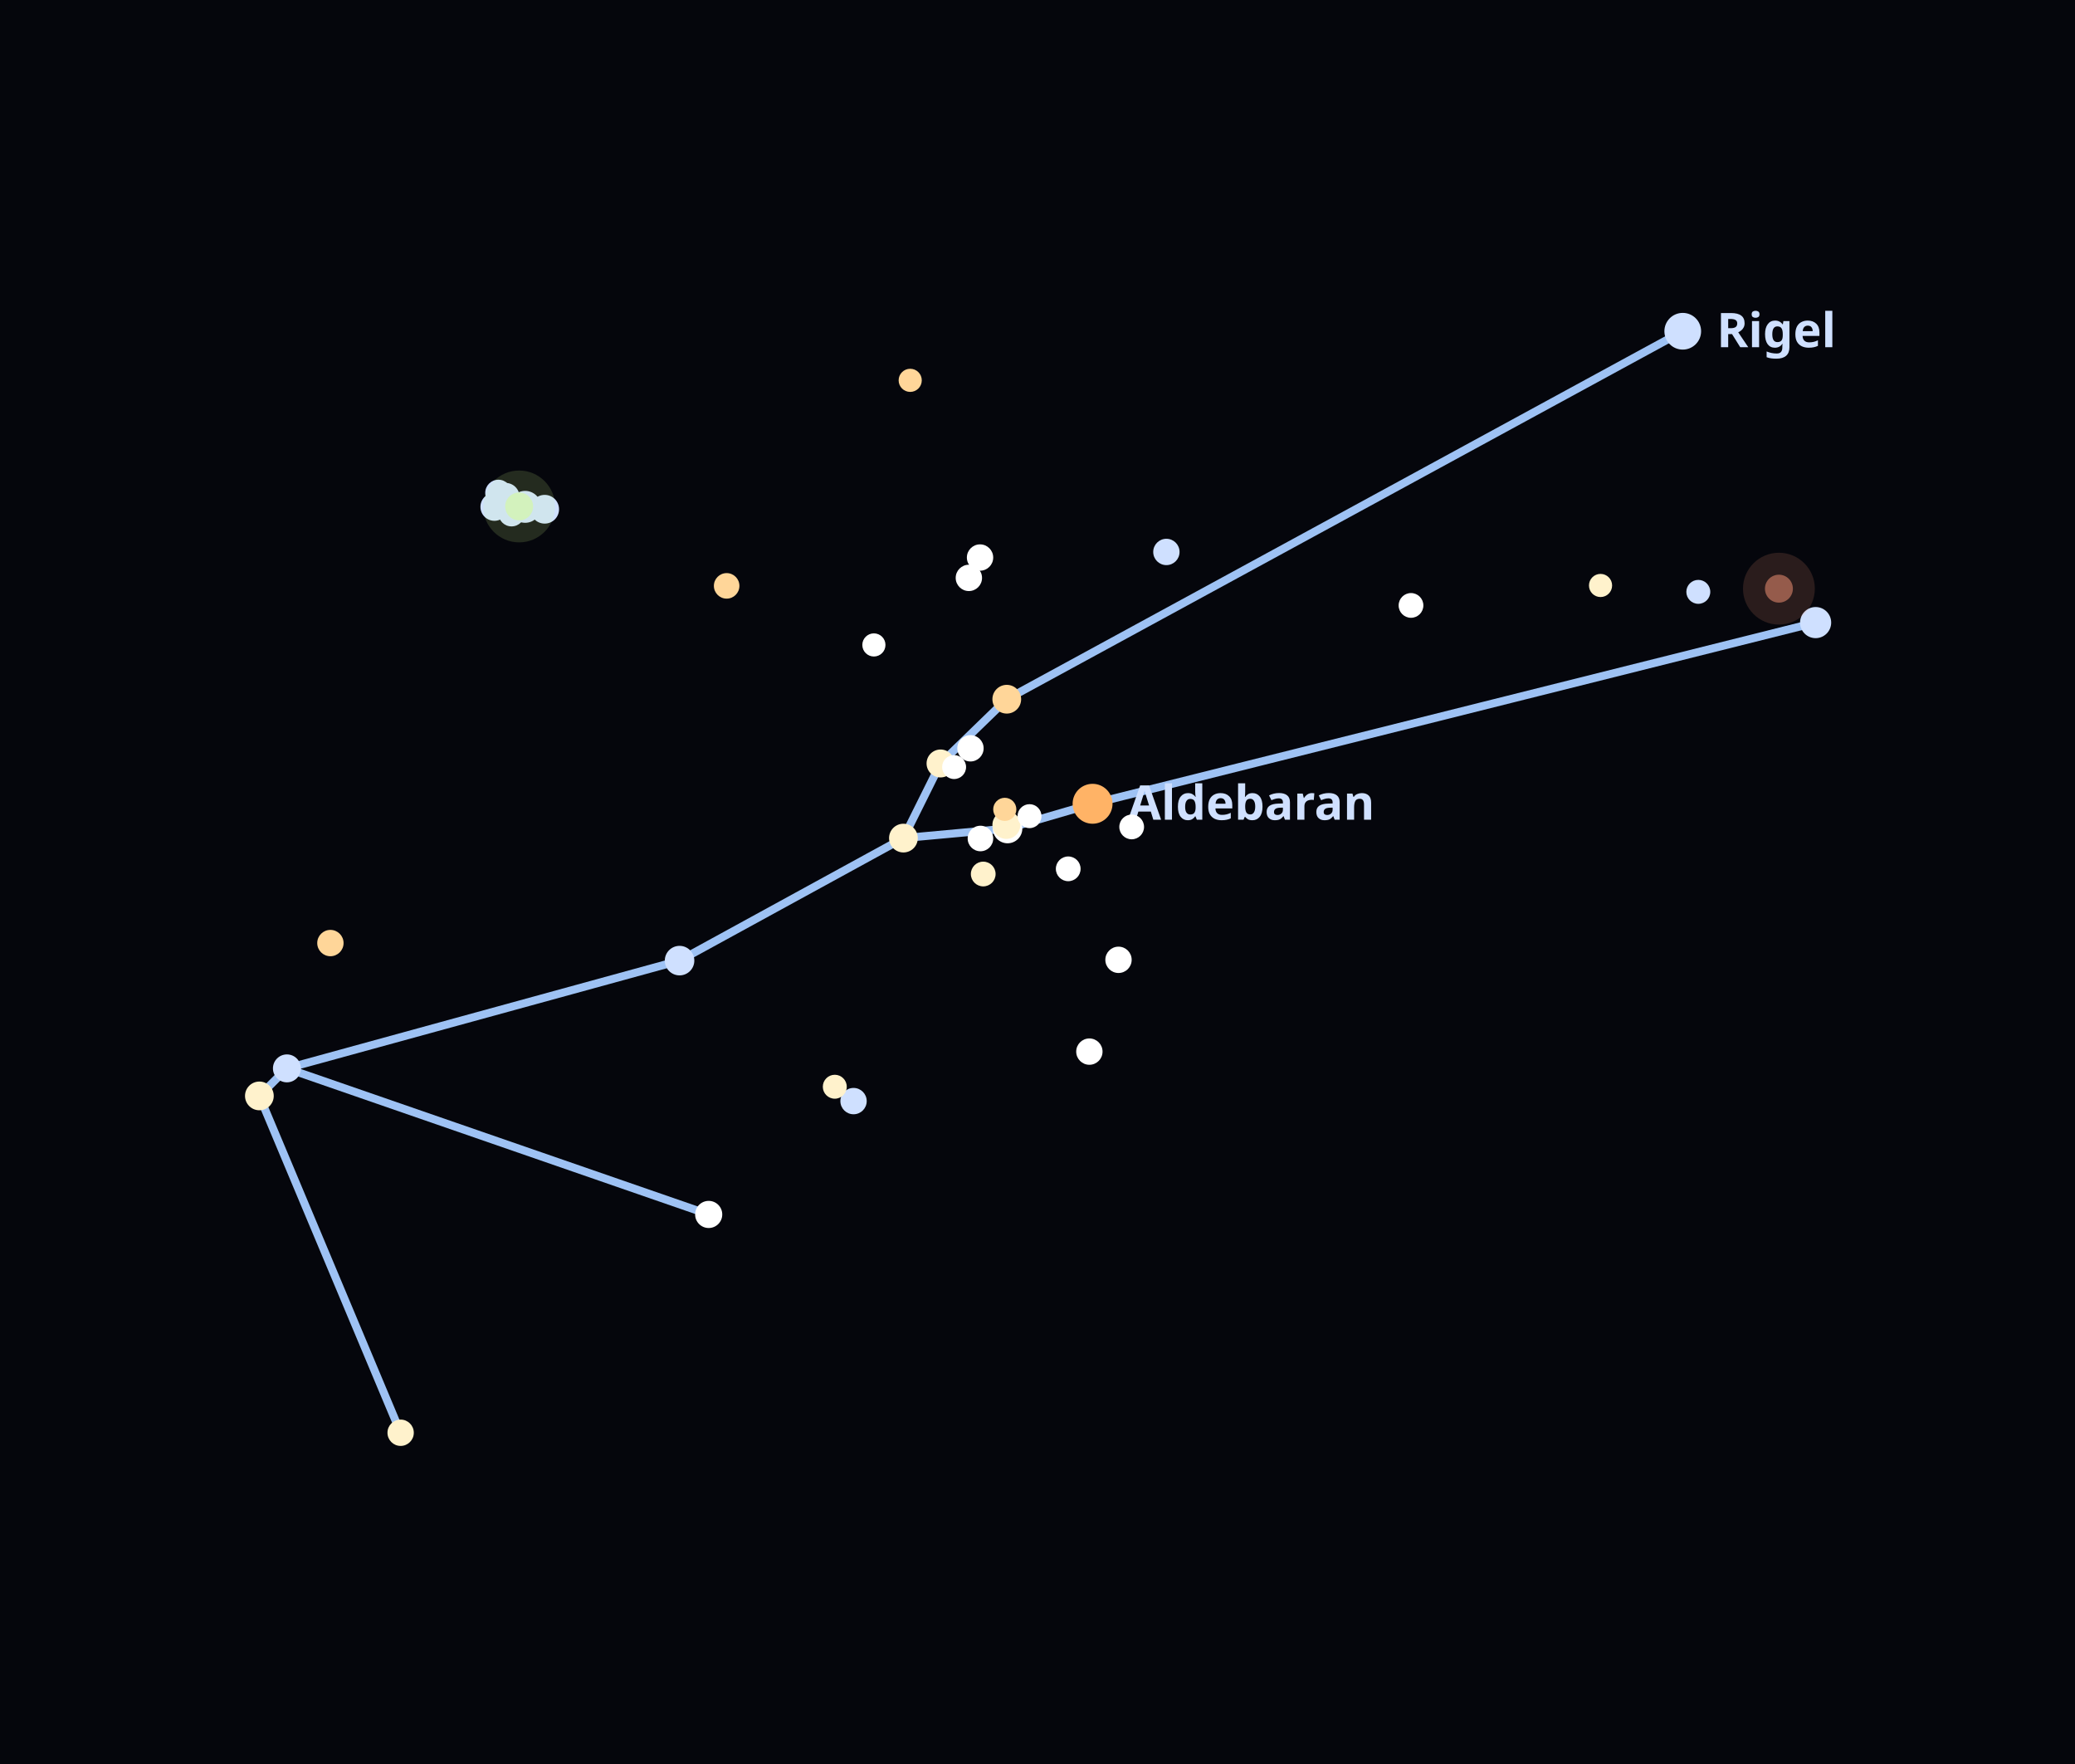
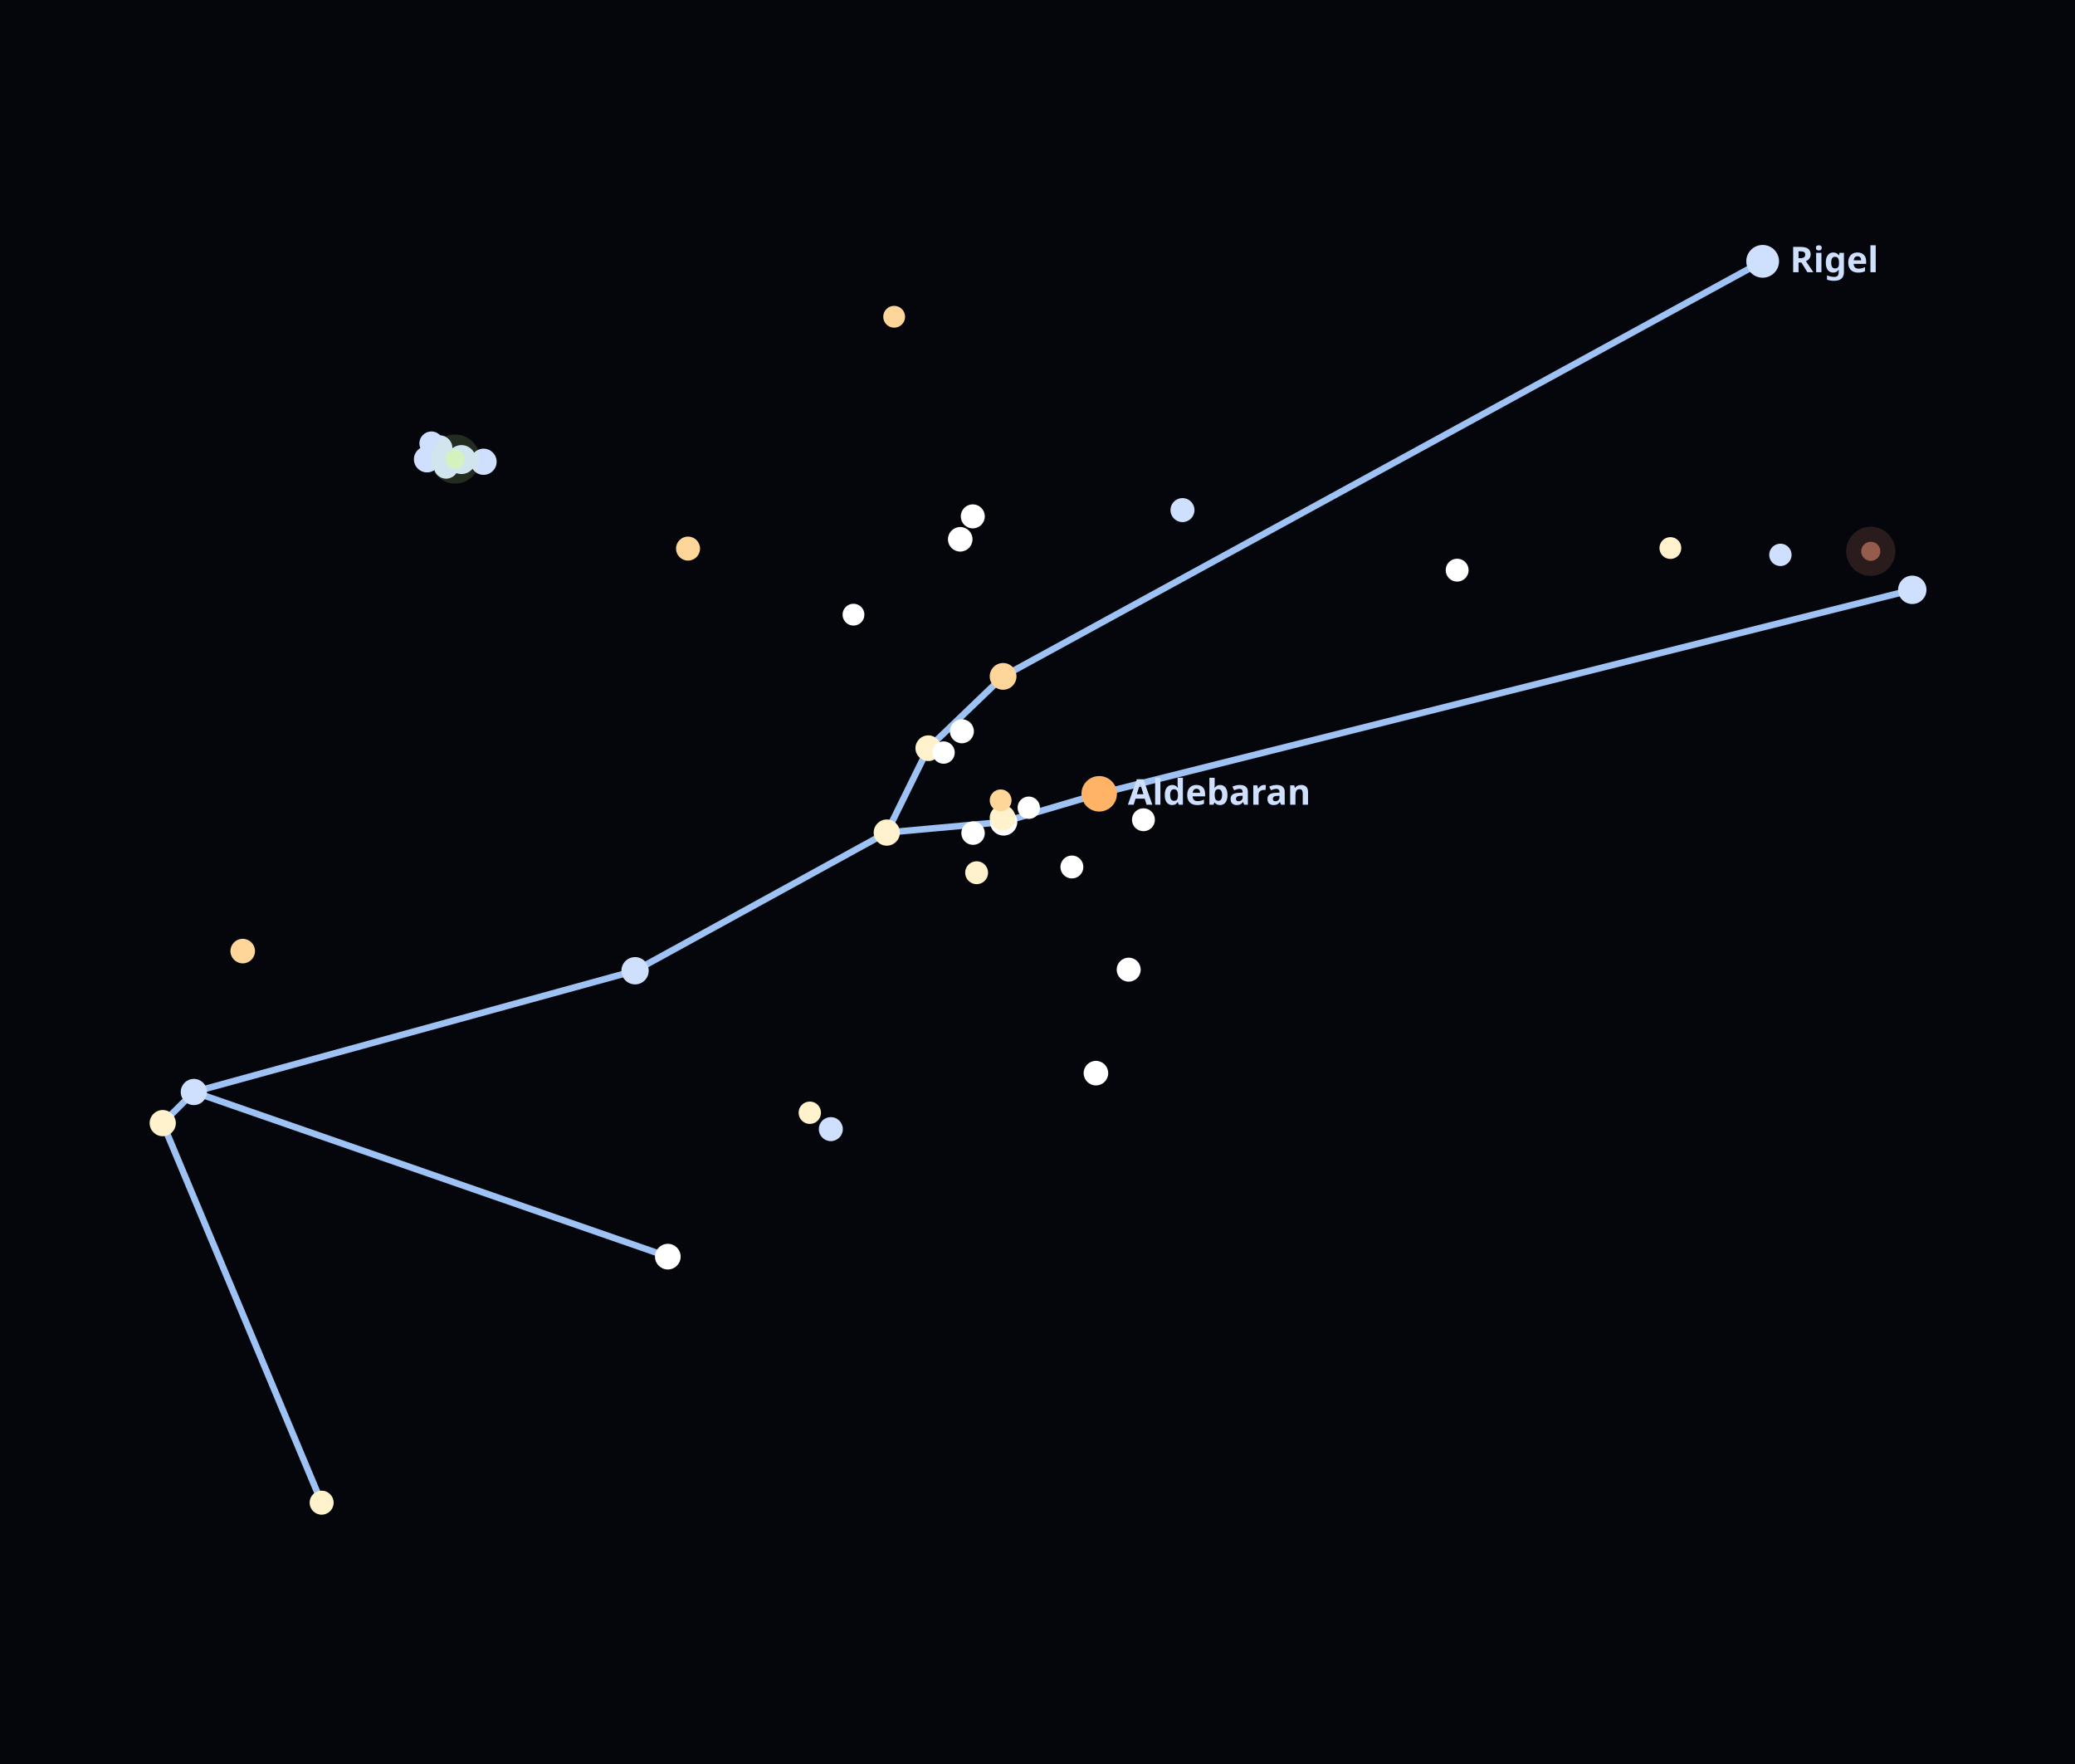
- <svg xmlns="http://www.w3.org/2000/svg" viewBox="0 0 520 442" font-family="Audiowide, Segoe UI, sans-serif">
-   <rect width="520" height="442" fill="#05060c" />
-   <polyline points="455.0,156.0 273.8,201.4 252.5,207.6 226.4,210.0 235.7,191.3 252.3,175.2 421.7,83.0" fill="none" stroke="#a6ccff" stroke-width="2.0" stroke-opacity="0.95" stroke-linejoin="round" />
-   <polyline points="226.4,210.0 170.3,240.7 71.9,267.7 177.6,304.3" fill="none" stroke="#a6ccff" stroke-width="2.0" stroke-opacity="0.95" stroke-linejoin="round" />
-   <polyline points="71.9,267.7 65.0,274.6 100.4,359.0" fill="none" stroke="#a6ccff" stroke-width="2.0" stroke-opacity="0.95" stroke-linejoin="round" />
-   <circle class="star" cx="455.0" cy="156.0" r="3.9" fill="#cfe0ff" data-name="HIP 26451" data-meta="mag 2.97" />
-   <circle class="star" cx="273.8" cy="201.4" r="5.0" fill="#ffb366" data-name="Aldebaran" data-meta="mag 0.87" />
-   <text x="282.7" y="205.4" fill="#cfe0ff" font-size="12" font-weight="bold">Aldebaran</text>
-   <circle class="star" cx="252.5" cy="207.6" r="3.7" fill="#ffffff" data-name="HIP 20894" data-meta="mag 3.4" />
-   <circle class="star" cx="226.4" cy="210.0" r="3.6" fill="#fff2cc" data-name="HIP 20205" data-meta="mag 3.65" />
-   <circle class="star" cx="235.7" cy="191.3" r="3.5" fill="#fff2cc" data-name="HIP 20455" data-meta="mag 3.77" />
-   <circle class="star" cx="252.3" cy="175.2" r="3.6" fill="#ffd699" data-name="HIP 20889" data-meta="mag 3.53" />
-   <circle class="star" cx="421.7" cy="83.0" r="4.6" fill="#cfe0ff" data-name="Rigel" data-meta="mag 1.65" />
-   <text x="430.2" y="87.0" fill="#cfe0ff" font-size="12" font-weight="bold">Rigel</text>
-   <circle class="star" cx="170.3" cy="240.7" r="3.7" fill="#cfe0ff" data-name="HIP 18724" data-meta="mag 3.41" />
-   <circle class="star" cx="71.9" cy="267.7" r="3.5" fill="#cfe0ff" data-name="HIP 16083" data-meta="mag 3.73" />
-   <circle class="star" cx="177.6" cy="304.3" r="3.4" fill="#ffffff" data-name="HIP 18907" data-meta="mag 3.91" />
-   <circle class="star" cx="65.0" cy="274.6" r="3.6" fill="#fff2cc" data-name="HIP 15900" data-meta="mag 3.61" />
-   <circle class="star" cx="100.4" cy="359.0" r="3.3" fill="#fff2cc" data-name="HIP 16852" data-meta="mag 4.29" />
-   <circle class="star" cx="393.5" cy="-87.2" r="5.4" fill="#fff2cc" data-name="Elnath" data-meta="mag 0.08" />
-   <text x="402.8" y="-83.2" fill="#cfe0ff" font-size="12" font-weight="bold">Elnath</text>
-   <circle class="star" cx="131.6" cy="127.0" r="4.0" fill="#cfe0ff" data-name="HIP 17702" data-meta="mag 2.85" />
-   <circle class="star" cx="136.5" cy="127.6" r="3.6" fill="#cfe0ff" data-name="HIP 17847" data-meta="mag 3.62" />
-   <circle class="star" cx="123.9" cy="127.0" r="3.5" fill="#cfe0ff" data-name="HIP 17499" data-meta="mag 3.72" />
-   <circle class="star" cx="252.2" cy="206.7" r="3.5" fill="#fff2cc" data-name="HIP 20885" data-meta="mag 3.84" />
-   <circle class="star" cx="126.7" cy="124.5" r="3.5" fill="#cfe0ff" data-name="HIP 17573" data-meta="mag 3.87" />
-   <circle class="star" cx="82.8" cy="236.3" r="3.3" fill="#ffd699" data-name="HIP 16369" data-meta="mag 4.14" />
-   <circle class="star" cx="128.2" cy="128.6" r="3.3" fill="#cfe0ff" data-name="HIP 17608" data-meta="mag 4.14" />
-   <circle class="star" cx="242.8" cy="144.8" r="3.3" fill="#ffffff" data-name="HIP 20635" data-meta="mag 4.21" />
-   <circle class="star" cx="273.0" cy="263.5" r="3.3" fill="#ffffff" data-name="HIP 21402" data-meta="mag 4.25" />
-   <circle class="star" cx="213.9" cy="275.9" r="3.3" fill="#cfe0ff" data-name="HIP 19860" data-meta="mag 4.27" />
-   <circle class="star" cx="280.3" cy="240.5" r="3.3" fill="#ffffff" data-name="HIP 21589" data-meta="mag 4.27" />
-   <circle class="star" cx="292.3" cy="138.3" r="3.3" fill="#cfe0ff" data-name="HIP 21881" data-meta="mag 4.27" />
-   <circle class="star" cx="245.6" cy="139.7" r="3.3" fill="#ffffff" data-name="HIP 20711" data-meta="mag 4.28" />
-   <circle class="star" cx="124.9" cy="123.5" r="3.3" fill="#cfe0ff" data-name="HIP 17531" data-meta="mag 4.3" />
-   <circle class="star" cx="243.2" cy="187.5" r="3.3" fill="#ffffff" data-name="HIP 20648" data-meta="mag 4.3" />
-   <circle class="star" cx="182.1" cy="146.8" r="3.2" fill="#ffd699" data-name="HIP 19038" data-meta="mag 4.36" />
-   <circle class="star" cx="245.7" cy="210.1" r="3.2" fill="#ffffff" data-name="HIP 20713" data-meta="mag 4.48" />
-   <circle class="star" cx="353.6" cy="151.7" r="3.1" fill="#ffffff" data-name="HIP 23497" data-meta="mag 4.62" />
-   <circle class="star" cx="267.7" cy="217.7" r="3.1" fill="#ffffff" data-name="HIP 21273" data-meta="mag 4.65" />
-   <circle class="star" cx="283.6" cy="207.2" r="3.1" fill="#ffffff" data-name="HIP 21683" data-meta="mag 4.67" />
-   <circle class="star" cx="246.4" cy="219.0" r="3.1" fill="#fff2cc" data-name="HIP 20732" data-meta="mag 4.69" />
-   <circle class="star" cx="258.0" cy="204.5" r="3.0" fill="#ffffff" data-name="HIP 21029" data-meta="mag 4.78" />
-   <circle class="star" cx="239.1" cy="192.2" r="3.0" fill="#ffffff" data-name="HIP 20542" data-meta="mag 4.8" />
-   <circle class="star" cx="209.2" cy="272.3" r="3.0" fill="#fff2cc" data-name="HIP 19740" data-meta="mag 4.84" />
-   <circle class="star" cx="425.6" cy="148.3" r="3.0" fill="#cfe0ff" data-name="HIP 25539" data-meta="mag 4.88" />
-   <circle class="star" cx="219.0" cy="161.6" r="2.9" fill="#ffffff" data-name="HIP 19990" data-meta="mag 4.93" />
-   <circle class="star" cx="251.8" cy="202.8" r="2.9" fill="#ffd699" data-name="HIP 20877" data-meta="mag 4.96" />
-   <circle class="star" cx="401.1" cy="146.7" r="2.9" fill="#fff2cc" data-name="HIP 24822" data-meta="mag 4.96" />
-   <circle class="star" cx="228.1" cy="95.3" r="2.9" fill="#ffd699" data-name="HIP 20250" data-meta="mag 4.97" />
-   <circle class="star" cx="445.8" cy="147.5" r="9" fill="#ff9b7a" fill-opacity="0.15" data-name="M1" data-meta="Resto de supernova" />
-   <circle cx="445.8" cy="147.5" r="3.5" fill="#ff9b7a" fill-opacity="0.5" />
-   <circle class="star" cx="130.1" cy="126.9" r="9" fill="#d6ff8c" fill-opacity="0.15" data-name="M45" data-meta="oc" />
-   <circle cx="130.1" cy="126.9" r="3.5" fill="#d6ff8c" fill-opacity="0.5" />
+ <svg xmlns="http://www.w3.org/2000/svg" viewBox="0 0 760 646" font-family="Audiowide, Segoe UI, sans-serif">
+   <rect width="760" height="646" fill="#05060c" />
+   <polyline class="fig-line" points="700.4,216.0 402.6,290.7 367.6,301.0 324.8,304.9 340.0,274.0 367.4,247.7 645.6,95.7" fill="none" stroke="#a6ccff" stroke-width="2.4" stroke-opacity="0.95" stroke-linejoin="round" data-seq="26451,21421,20894,20205,20455,20889,25428" />
+   <polyline class="fig-line" points="324.8,304.9 232.6,355.5 71.0,399.9 244.6,460.2" fill="none" stroke="#a6ccff" stroke-width="2.4" stroke-opacity="0.95" stroke-linejoin="round" data-seq="20205,18724,16083,18907" />
+   <polyline class="fig-line" points="71.0,399.9 59.6,411.3 117.8,550.3" fill="none" stroke="#a6ccff" stroke-width="2.4" stroke-opacity="0.95" stroke-linejoin="round" data-seq="16083,15900,16852" />
+   <circle class="star" cx="700.4" cy="216.0" r="5.2" fill="#cfe0ff" data-name="HIP 26451" data-meta="mag 2.97" data-vid="26451" />
+   <circle class="star" cx="402.6" cy="290.7" r="6.5" fill="#ffb366" data-name="Aldebaran" data-meta="mag 0.87" data-vid="21421" />
+   <text class="star-label" x="413.1" y="294.7" fill="#cfe0ff" font-size="13" font-weight="bold" data-vid="21421">Aldebaran</text>
+   <circle class="star" cx="367.6" cy="301.0" r="5.0" fill="#ffffff" data-name="HIP 20894" data-meta="mag 3.4" data-vid="20894" />
+   <circle class="star" cx="324.8" cy="304.9" r="4.8" fill="#fff2cc" data-name="HIP 20205" data-meta="mag 3.65" data-vid="20205" />
+   <circle class="star" cx="340.0" cy="274.0" r="4.7" fill="#fff2cc" data-name="HIP 20455" data-meta="mag 3.77" data-vid="20455" />
+   <circle class="star" cx="367.4" cy="247.7" r="4.9" fill="#ffd699" data-name="HIP 20889" data-meta="mag 3.53" data-vid="20889" />
+   <circle class="star" cx="645.6" cy="95.7" r="6.0" fill="#cfe0ff" data-name="Rigel" data-meta="mag 1.65" data-vid="25428" />
+   <text class="star-label" x="655.6" y="99.7" fill="#cfe0ff" font-size="13" font-weight="bold" data-vid="25428">Rigel</text>
+   <circle class="star" cx="232.6" cy="355.5" r="5.0" fill="#cfe0ff" data-name="HIP 18724" data-meta="mag 3.41" data-vid="18724" />
+   <circle class="star" cx="71.0" cy="399.9" r="4.8" fill="#cfe0ff" data-name="HIP 16083" data-meta="mag 3.73" data-vid="16083" />
+   <circle class="star" cx="244.6" cy="460.2" r="4.7" fill="#ffffff" data-name="HIP 18907" data-meta="mag 3.91" data-vid="18907" />
+   <circle class="star" cx="59.6" cy="411.3" r="4.8" fill="#fff2cc" data-name="HIP 15900" data-meta="mag 3.61" data-vid="15900" />
+   <circle class="star" cx="117.8" cy="550.3" r="4.4" fill="#fff2cc" data-name="HIP 16852" data-meta="mag 4.29" data-vid="16852" />
+   <circle class="star" cx="599.3" cy="-184.5" r="7.0" fill="#fff2cc" data-name="Elnath" data-meta="mag 0.08" data-vid="24608" />
+   <text class="star-label" x="610.2" y="-180.5" fill="#cfe0ff" font-size="13" font-weight="bold" data-vid="24608">Elnath</text>
+   <circle class="star" cx="169.0" cy="168.3" r="5.3" fill="#cfe0ff" data-name="HIP 17702" data-meta="mag 2.85" data-vid="17702" />
+   <circle class="star" cx="177.1" cy="169.1" r="4.8" fill="#cfe0ff" data-name="HIP 17847" data-meta="mag 3.62" data-vid="17847" />
+   <circle class="star" cx="156.4" cy="168.2" r="4.8" fill="#cfe0ff" data-name="HIP 17499" data-meta="mag 3.72" data-vid="17499" />
+   <circle class="star" cx="367.2" cy="299.5" r="4.7" fill="#fff2cc" data-name="HIP 20885" data-meta="mag 3.84" data-vid="20885" />
+   <circle class="star" cx="161.0" cy="164.1" r="4.7" fill="#cfe0ff" data-name="HIP 17573" data-meta="mag 3.87" data-vid="17573" />
+   <circle class="star" cx="88.9" cy="348.3" r="4.5" fill="#ffd699" data-name="HIP 16369" data-meta="mag 4.14" data-vid="16369" />
+   <circle class="star" cx="163.4" cy="170.8" r="4.5" fill="#cfe0ff" data-name="HIP 17608" data-meta="mag 4.14" data-vid="17608" />
+   <circle class="star" cx="351.7" cy="197.5" r="4.5" fill="#ffffff" data-name="HIP 20635" data-meta="mag 4.21" data-vid="20635" />
+   <circle class="star" cx="401.4" cy="393.0" r="4.5" fill="#ffffff" data-name="HIP 21402" data-meta="mag 4.25" data-vid="21402" />
+   <circle class="star" cx="304.3" cy="413.5" r="4.4" fill="#cfe0ff" data-name="HIP 19860" data-meta="mag 4.27" data-vid="19860" />
+   <circle class="star" cx="413.4" cy="355.1" r="4.4" fill="#ffffff" data-name="HIP 21589" data-meta="mag 4.27" data-vid="21589" />
+   <circle class="star" cx="433.1" cy="186.8" r="4.4" fill="#cfe0ff" data-name="HIP 21881" data-meta="mag 4.27" data-vid="21881" />
+   <circle class="star" cx="356.3" cy="189.1" r="4.4" fill="#ffffff" data-name="HIP 20711" data-meta="mag 4.28" data-vid="20711" />
+   <circle class="star" cx="158.0" cy="162.4" r="4.4" fill="#cfe0ff" data-name="HIP 17531" data-meta="mag 4.3" data-vid="17531" />
+   <circle class="star" cx="352.3" cy="267.8" r="4.4" fill="#ffffff" data-name="HIP 20648" data-meta="mag 4.3" data-vid="20648" />
+   <circle class="star" cx="252.0" cy="200.9" r="4.4" fill="#ffd699" data-name="HIP 19038" data-meta="mag 4.36" data-vid="19038" />
+   <circle class="star" cx="356.4" cy="305.1" r="4.3" fill="#ffffff" data-name="HIP 20713" data-meta="mag 4.48" data-vid="20713" />
+   <circle class="star" cx="533.7" cy="208.8" r="4.2" fill="#ffffff" data-name="HIP 23497" data-meta="mag 4.62" data-vid="23497" />
+   <circle class="star" cx="392.6" cy="317.5" r="4.2" fill="#ffffff" data-name="HIP 21273" data-meta="mag 4.65" data-vid="21273" />
+   <circle class="star" cx="418.8" cy="300.2" r="4.2" fill="#ffffff" data-name="HIP 21683" data-meta="mag 4.67" data-vid="21683" />
+   <circle class="star" cx="357.7" cy="319.6" r="4.2" fill="#fff2cc" data-name="HIP 20732" data-meta="mag 4.69" data-vid="20732" />
+   <circle class="star" cx="376.8" cy="295.8" r="4.1" fill="#ffffff" data-name="HIP 21029" data-meta="mag 4.78" data-vid="21029" />
+   <circle class="star" cx="345.6" cy="275.6" r="4.1" fill="#ffffff" data-name="HIP 20542" data-meta="mag 4.8" data-vid="20542" />
+   <circle class="star" cx="296.6" cy="407.5" r="4.1" fill="#fff2cc" data-name="HIP 19740" data-meta="mag 4.84" data-vid="19740" />
+   <circle class="star" cx="652.1" cy="203.2" r="4.1" fill="#cfe0ff" data-name="HIP 25539" data-meta="mag 4.88" data-vid="25539" />
+   <circle class="star" cx="312.6" cy="225.1" r="4.0" fill="#ffffff" data-name="HIP 19990" data-meta="mag 4.93" data-vid="19990" />
+   <circle class="star" cx="366.5" cy="293.1" r="4.0" fill="#ffd699" data-name="HIP 20877" data-meta="mag 4.96" data-vid="20877" />
+   <circle class="star" cx="611.8" cy="200.7" r="4.0" fill="#fff2cc" data-name="HIP 24822" data-meta="mag 4.96" data-vid="24822" />
+   <circle class="star" cx="327.5" cy="116.0" r="4.0" fill="#ffd699" data-name="HIP 20250" data-meta="mag 4.97" data-vid="20250" />
+   <circle class="star" cx="685.2" cy="201.9" r="9" fill="#ff9b7a" fill-opacity="0.15" data-name="M1" data-meta="Resto de supernova" />
+   <circle cx="685.2" cy="201.9" r="3.5" fill="#ff9b7a" fill-opacity="0.5" />
+   <circle class="star" cx="166.7" cy="168.1" r="9" fill="#d6ff8c" fill-opacity="0.15" data-name="M45" data-meta="oc" />
+   <circle cx="166.7" cy="168.1" r="3.5" fill="#d6ff8c" fill-opacity="0.5" />
</svg>
